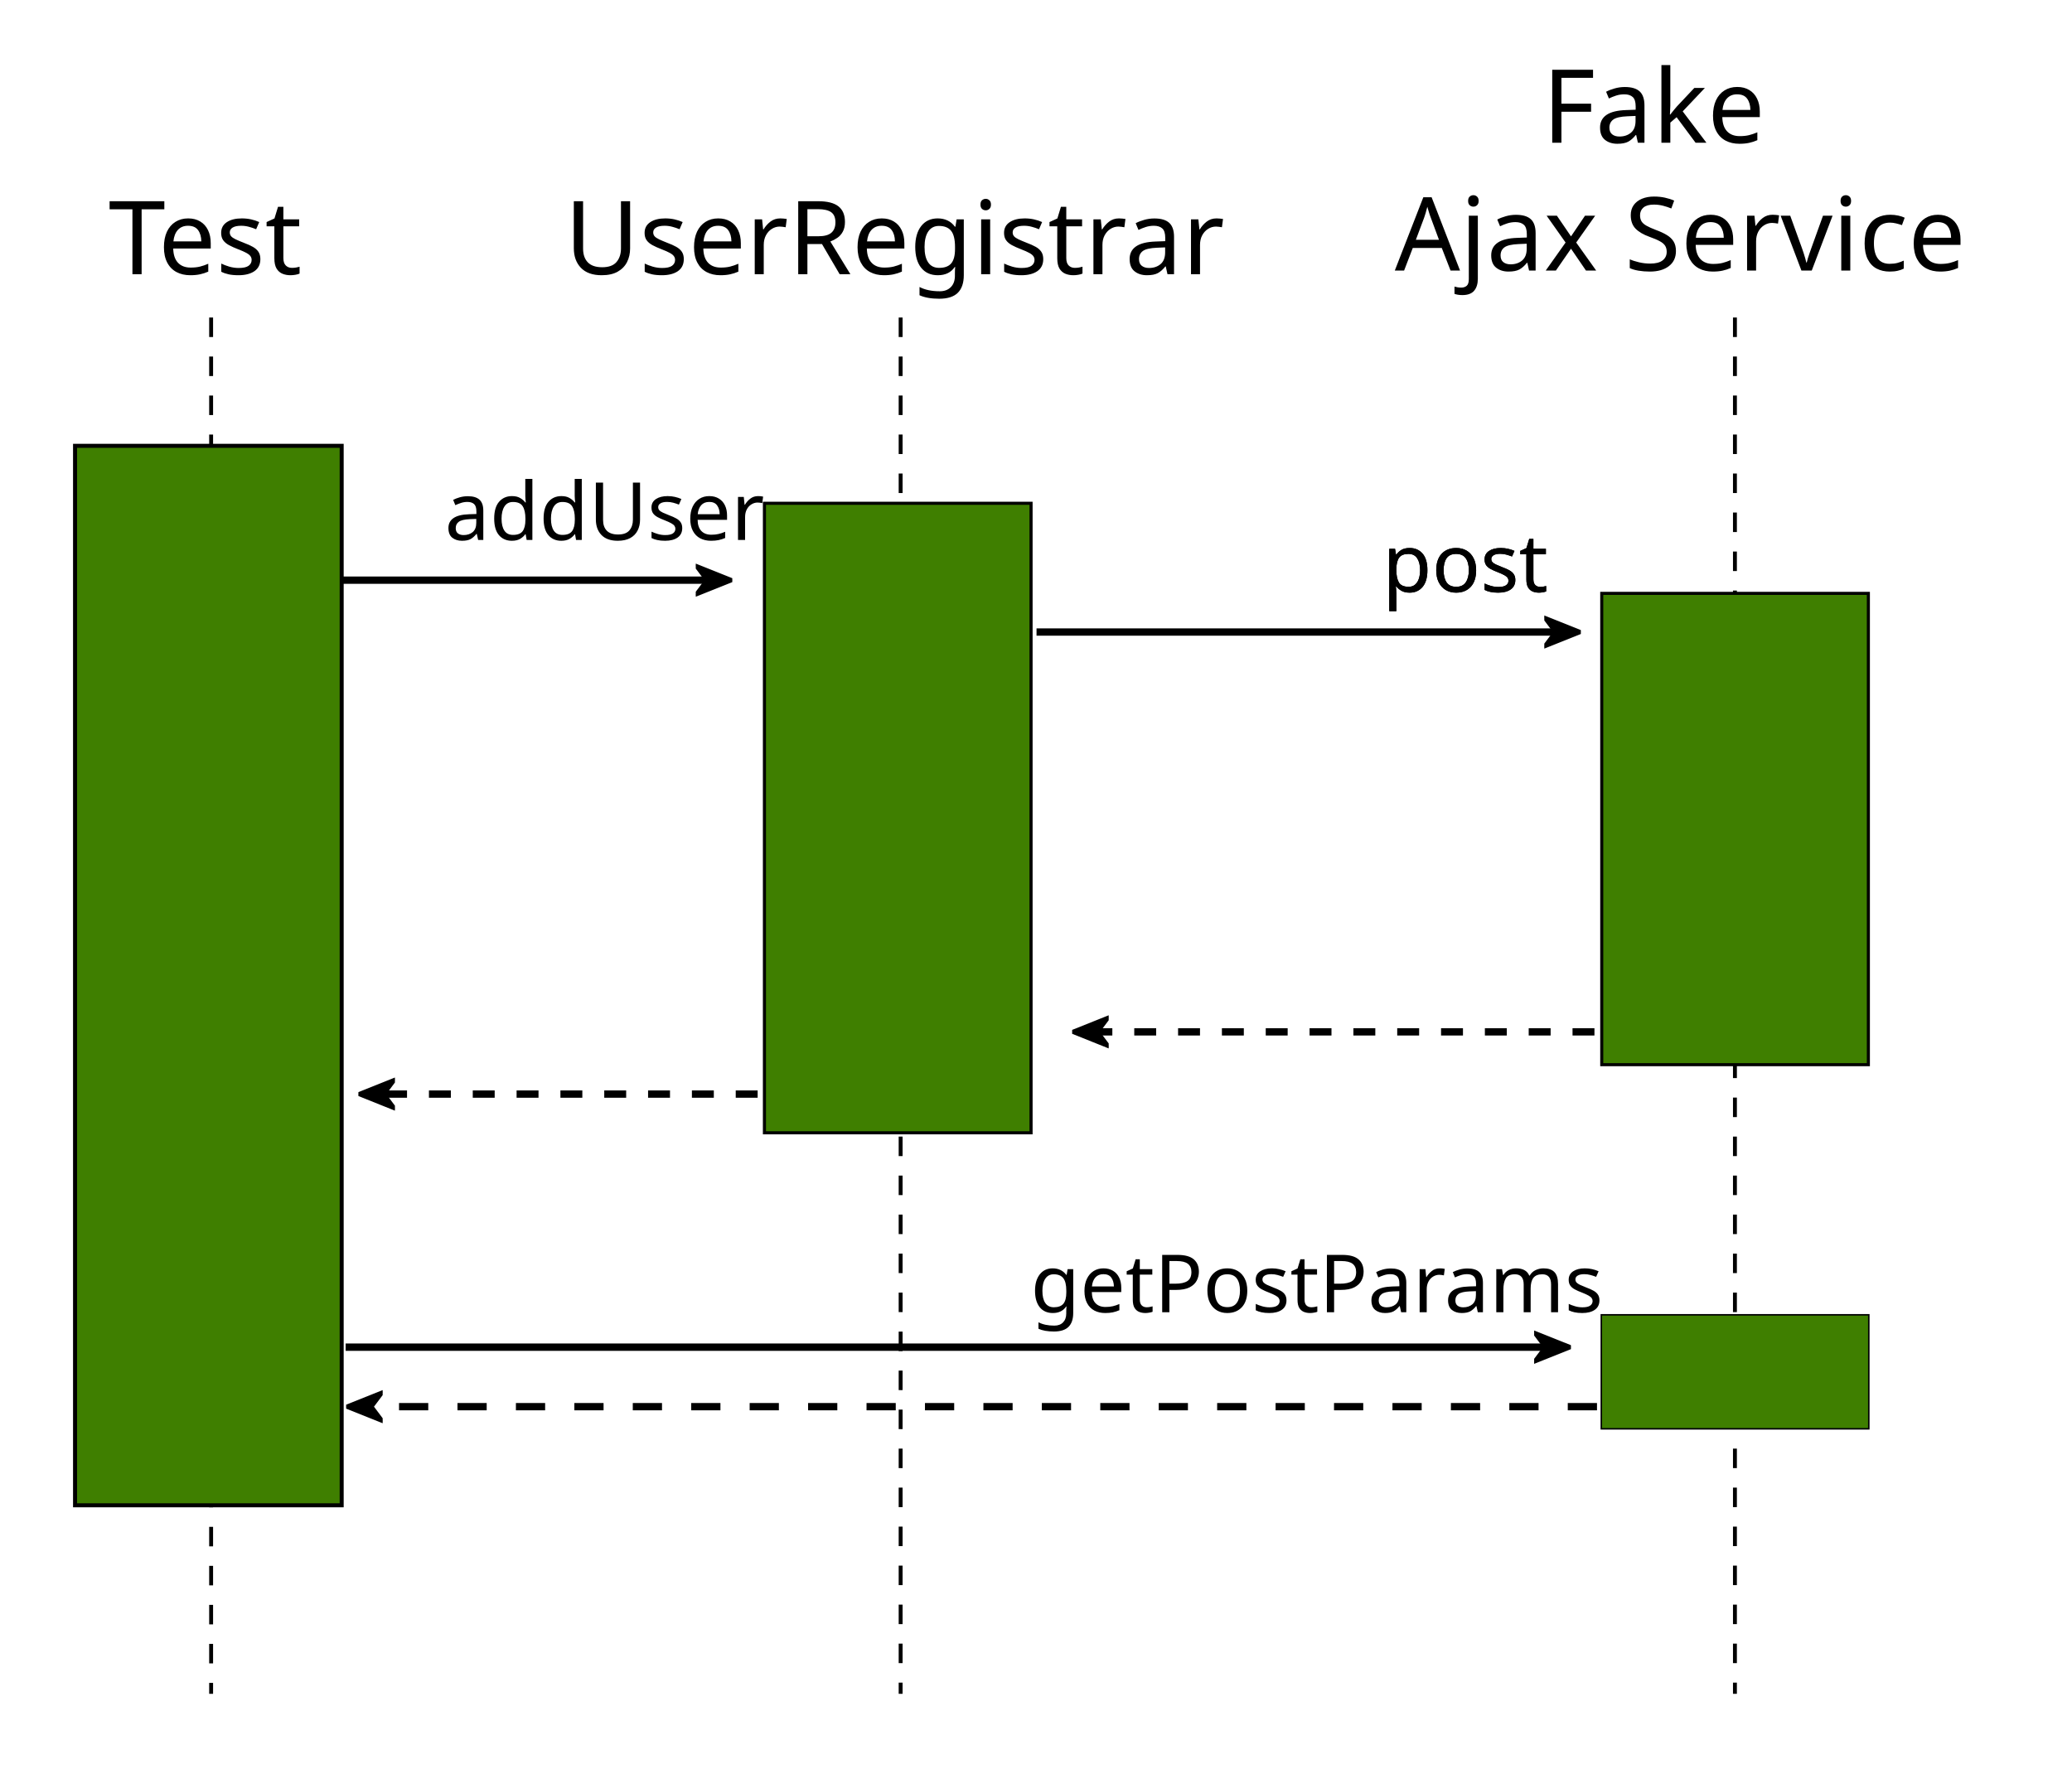
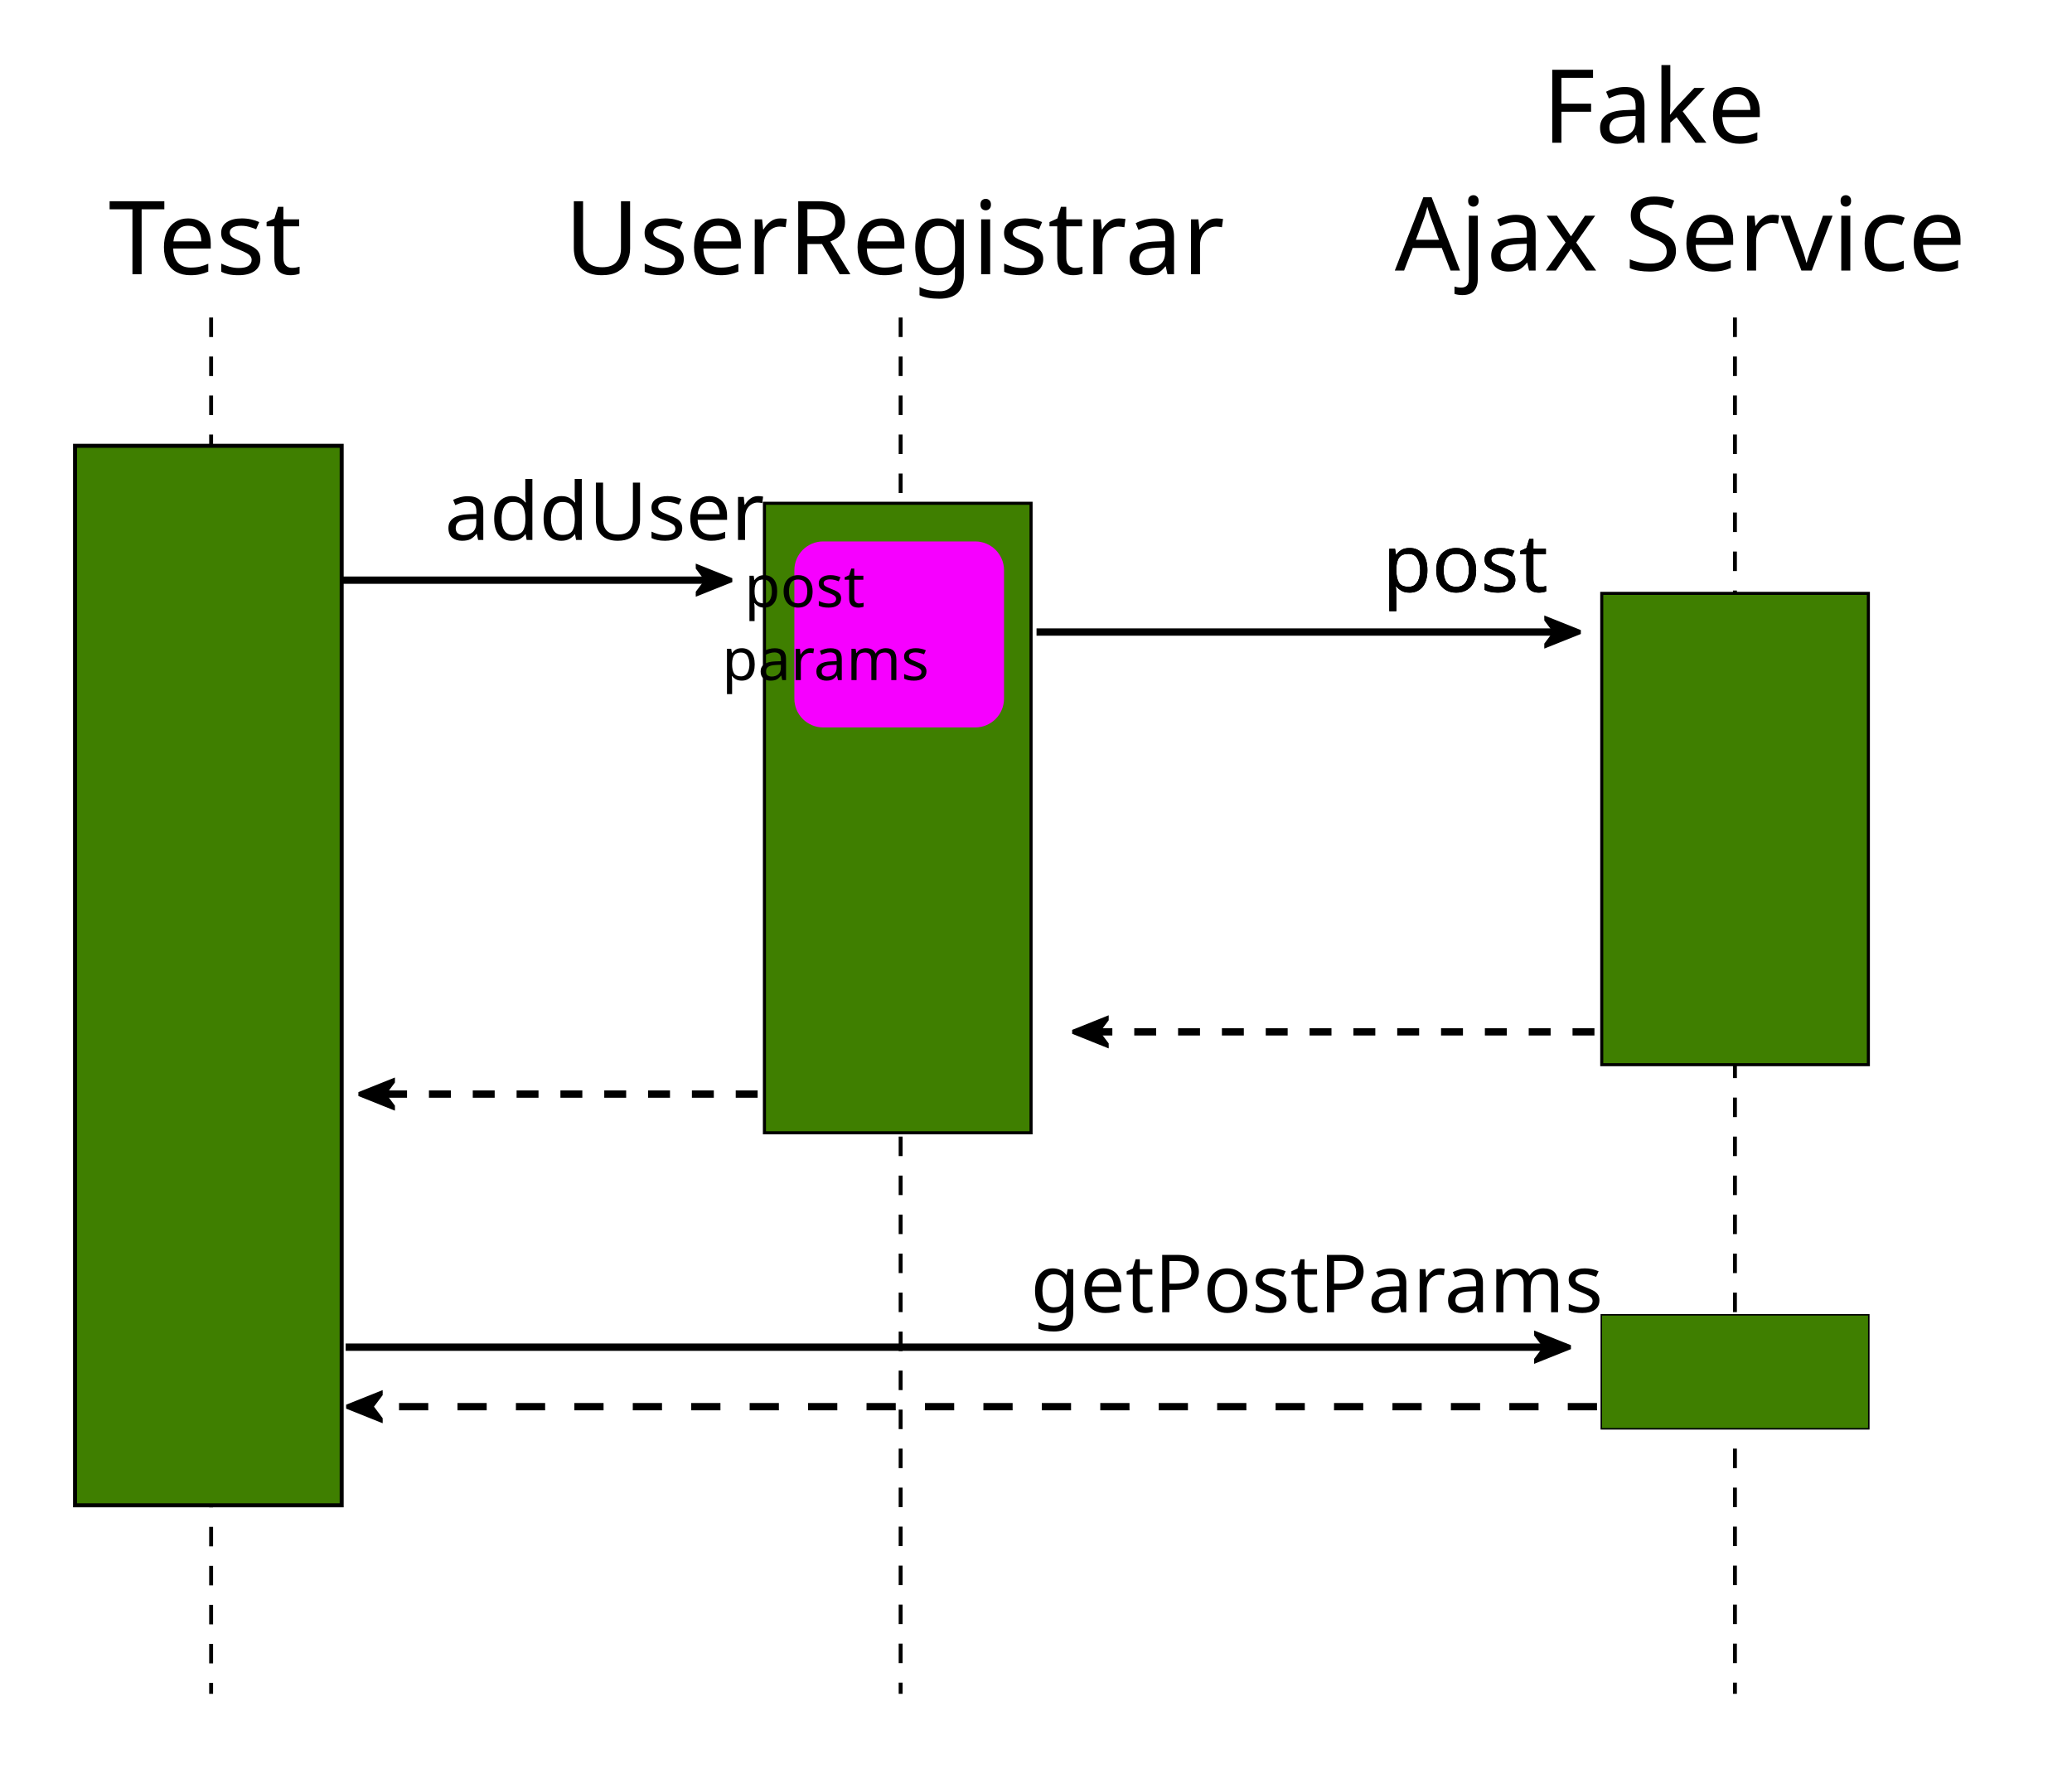
<svg xmlns="http://www.w3.org/2000/svg" width="567.314" height="484.427" id="svg3048" version="1.1">
  <defs id="defs3050">
    <marker orient="auto" refY="0" refX="0" id="Arrow1Lend" style="overflow:visible">
      <path id="path4109" d="M 0,0 5,-5 -12.5,0 5,5 0,0 z" style="fill-rule:evenodd;stroke:#000000;stroke-width:1pt;marker-start:none" transform="matrix(-0.8,0,0,-0.8,-10,0)" />
    </marker>
    <marker refY="50" refX="50" markerHeight="5" markerWidth="5" viewBox="0 0 100 100" se_type="rightarrow" orient="auto" markerUnits="strokeWidth" id="se_marker_end_svg_6">
      <path d="M 100,50 0,90 30,50 0,10 z" id="path3053" style="fill:#000000;stroke:#000000;stroke-width:10" />
    </marker>
    <marker refY="50" refX="50" markerHeight="5" markerWidth="5" viewBox="0 0 100 100" se_type="rightarrow" orient="auto" markerUnits="strokeWidth" id="se_marker_end_svg_3">
      <path d="M 100,50 0,90 30,50 0,10 z" id="path3056" style="fill:#000000;stroke:#000000;stroke-width:10" />
    </marker>
  </defs>
  <g id="g3058" transform="translate(-107.8375,7.229324)">
    <line x1="354.431" y1="79.732" x2="354.431" y2="456.664" id="svg_1" style="fill:none;stroke:#000000;stroke-width:1.068;stroke-dasharray:5.341, 5.341" />
    <line stroke-linejoin="null" stroke-linecap="null" x1="391.64" y1="165.87" x2="535.668" y2="165.87" id="post-arrow" style="fill:none;stroke:#000000;stroke-width:2;stroke-miterlimit:4;stroke-dasharray:none;marker-end:url(#se_marker_end_svg_6)" />
    <rect stroke-linecap="null" x="317.14" y="130.607" width="73" height="172.408" id="svg_2" style="fill:#3f7f00;stroke:#000000;stroke-width:0.848;stroke-linejoin:miter;stroke-miterlimit:4;stroke-dasharray:none" />
    <line id="post-return-arrow" stroke-linejoin="null" stroke-linecap="null" x1="544.397" y1="275.37" x2="406.397" y2="275.37" style="fill:none;stroke:#000000;stroke-width:2;stroke-miterlimit:4;stroke-dasharray:6, 6;stroke-dashoffset:0;marker-end:url(#se_marker_end_svg_3)" />
    <text xml:space="preserve" font-size="24" id="svg_7" y="67.87" x="352.779" stroke-linecap="null" stroke-linejoin="null" style="font-size:28px;font-style:normal;font-variant:normal;font-weight:normal;font-stretch:normal;text-align:center;line-height:125%;writing-mode:lr-tb;text-anchor:middle;fill:#000000;stroke:#000000;stroke-width:0;stroke-dasharray:none;font-family:Gill Sans;-inkscape-font-specification:Gill Sans">UserRegistrar</text>
    <text xml:space="preserve" style="font-size:22px;font-style:normal;font-variant:normal;font-weight:normal;font-stretch:normal;text-align:start;line-height:125%;letter-spacing:0px;word-spacing:0px;writing-mode:lr-tb;text-anchor:start;fill:#000000;fill-opacity:1;stroke:none;font-family:Gill Sans;-inkscape-font-specification:Gill Sans" x="486.346" y="154.865" id="post-text">
      <tspan x="486.346" y="154.865" id="tspan3107">post</tspan>
    </text>
    <text xml:space="preserve" style="font-size:40px;font-style:normal;font-variant:normal;font-weight:normal;font-stretch:normal;text-align:start;line-height:125%;letter-spacing:0px;word-spacing:0px;writing-mode:lr-tb;text-anchor:start;fill:#000000;fill-opacity:1;stroke:none;font-family:Gill Sans;-inkscape-font-specification:Gill Sans" x="195.897" y="186.549" id="text3103">
      <tspan id="tspan3105" x="195.897" y="186.549" />
    </text>
    <text style="font-size:28px;font-style:normal;font-variant:normal;font-weight:normal;font-stretch:normal;text-align:center;line-height:125%;writing-mode:lr-tb;text-anchor:middle;fill:#000000;stroke:#000000;stroke-width:0;stroke-dasharray:none;font-family:Gill Sans;-inkscape-font-specification:Gill Sans" stroke-linejoin="null" stroke-linecap="null" x="586.095" y="31.87" id="text3133" font-size="24" xml:space="preserve">
      <tspan id="tspan4593" x="586.095" y="31.87">Fake</tspan>
      <tspan id="tspan4595" x="586.095" y="66.87">Ajax Service</tspan>
    </text>
    <text xml:space="preserve" style="font-size:40px;font-style:normal;font-variant:normal;font-weight:normal;font-stretch:normal;text-align:start;line-height:125%;letter-spacing:0px;word-spacing:0px;writing-mode:lr-tb;text-anchor:start;fill:#000000;fill-opacity:1;stroke:none;font-family:Gill Sans;-inkscape-font-specification:Gill Sans" x="475.032" y="94.664" id="text3135">
      <tspan id="tspan3137" x="475.032" y="94.664" />
    </text>
    <line id="line4551" y2="456.664" x2="582.863" y1="79.732" x1="582.863" style="fill:none;stroke:#000000;stroke-width:1.068;stroke-dasharray:5.341, 5.341" />
    <rect stroke-linejoin="null" stroke-linecap="null" x="546.397" y="-284.36" width="73" height="129.081" id="svg_5" style="fill:#3f7f00;stroke:#000000;stroke-width:0.838" transform="scale(1,-1)" />
    <line style="fill:none;stroke:#000000;stroke-width:1.068;stroke-dasharray:5.342, 5.342" id="line4585" y2="456.664" x2="165.644" y1="79.732" x1="165.644" />
    <rect style="fill:#3f7f00;stroke:#000000;stroke-width:1.1;stroke-linejoin:miter;stroke-miterlimit:4;stroke-dasharray:none" id="rect4587" height="290.164" width="73" y="114.87" x="128.387" stroke-linecap="null" />
    <text style="font-size:28px;font-style:normal;font-variant:normal;font-weight:normal;font-stretch:normal;text-align:center;line-height:125%;writing-mode:lr-tb;text-anchor:middle;fill:#000000;stroke:#000000;stroke-width:0;stroke-dasharray:none;font-family:Gill Sans;-inkscape-font-specification:Gill Sans" stroke-linejoin="null" stroke-linecap="null" x="164.026" y="67.87" id="text4589" font-size="24" xml:space="preserve">Test</text>
    <rect transform="scale(1,-1)" style="fill:#3f7f00;stroke:#000000;stroke-width:0.413" id="rect4597" height="31.223" width="73.233" y="-384.09" x="546.281" stroke-linecap="null" stroke-linejoin="null" />
    <text id="text4599" y="154.865" x="486.346" style="font-size:22px;font-style:normal;font-variant:normal;font-weight:normal;font-stretch:normal;text-align:start;line-height:125%;letter-spacing:0px;word-spacing:0px;writing-mode:lr-tb;text-anchor:start;fill:#000000;fill-opacity:1;stroke:none;font-family:Gill Sans;-inkscape-font-specification:Gill Sans" xml:space="preserve">
      <tspan id="tspan4601" y="154.865" x="486.346">post</tspan>
    </text>
    <line style="fill:none;stroke:#000000;stroke-width:2;stroke-miterlimit:4;stroke-dasharray:none;marker-end:url(#se_marker_end_svg_6)" id="add-user-arrow" y2="151.663" x2="303.339" y1="151.663" x1="200.942" stroke-linecap="null" stroke-linejoin="null" />
    <text xml:space="preserve" style="font-size:22px;font-style:normal;font-variant:normal;font-weight:normal;font-stretch:normal;text-align:start;line-height:125%;letter-spacing:0px;word-spacing:0px;writing-mode:lr-tb;text-anchor:start;fill:#000000;fill-opacity:1;stroke:none;font-family:Gill Sans;-inkscape-font-specification:Gill Sans" x="229.602" y="140.658" id="text4605">
      <tspan x="229.602" y="140.658" id="tspan4607">addUser</tspan>
    </text>
    <line stroke-linejoin="null" stroke-linecap="null" x1="202.478" y1="361.727" x2="532.922" y2="361.727" id="line4609" style="fill:none;stroke:#000000;stroke-width:2.014;stroke-miterlimit:4;stroke-dasharray:none;marker-end:url(#se_marker_end_svg_6)" />
    <text id="text4611" y="352.157" x="390.029" style="font-size:22px;font-style:normal;font-variant:normal;font-weight:normal;font-stretch:normal;text-align:start;line-height:125%;letter-spacing:0px;word-spacing:0px;writing-mode:lr-tb;text-anchor:start;fill:#000000;fill-opacity:1;stroke:none;font-family:Gill Sans;-inkscape-font-specification:Gill Sans" xml:space="preserve">
      <tspan y="352.157" x="390.029" id="tspan7608">getPostParams</tspan>
    </text>
    <line style="fill:none;stroke:#000000;stroke-width:2;stroke-miterlimit:4;stroke-dasharray:6, 6;stroke-dashoffset:0;marker-end:url(#se_marker_end_svg_3)" y2="292.415" x2="210.967" y1="292.415" x1="315.281" stroke-linecap="null" stroke-linejoin="null" id="line4628" />
    <line style="fill:#501616;stroke:#000000;stroke-width:2;stroke-miterlimit:4;stroke-dasharray:8, 8;stroke-dashoffset:0;marker-end:url(#se_marker_end_svg_6)" id="line7612" y2="378.023" x2="207.612" y1="378.023" x1="545.094" stroke-linecap="null" stroke-linejoin="null" />
+     <g id="post-params" transform="translate(194.4395,0.9408034)">
+       <rect y="140.111" x="130.895" height="50.948" width="57.406" id="rect3099" style="fill:#f600ff;fill-opacity:1;stroke:#000000;stroke-width:0;stroke-linecap:butt;stroke-linejoin:miter;stroke-miterlimit:4;stroke-opacity:1;stroke-dasharray:none;stroke-dashoffset:0" ry="7.893" rx="7.893" />
+       <text id="text3904" y="158.089" x="159.457" style="font-size:22px;font-style:normal;font-variant:normal;font-weight:normal;font-stretch:normal;text-align:center;line-height:125%;letter-spacing:0px;word-spacing:0px;writing-mode:lr-tb;text-anchor:middle;fill:#000000;fill-opacity:1;stroke:none;font-family:Gill Sans;-inkscape-font-specification:Gill Sans" xml:space="preserve">
+         <tspan style="font-size:16px;text-align:center;text-anchor:middle" id="tspan3906" y="158.089" x="159.457">post</tspan>
+         <tspan id="tspan3908" style="font-size:16px;text-align:center;text-anchor:middle" y="178.089" x="159.457">params</tspan>
+       </text>
+     </g>
+     <path style="fill:none;stroke:none" d="m 353.897,161.816 c 72.137,10.376 198.479,0.899 219.094,4.941 14.052,2.756 10.114,18.222 10.25,40.725" id="post-params-path-1" />
+     <path id="post-params-path-2" d="m 584.897,207.779 c 1.137,59.376 8.241,158.337 -16.906,163.941 -48.69,10.852 -257.476,3.251 -366.154,9.585 -31.083,1.812 -35.372,-2.072 -32.595,-18.861" style="fill:none;stroke:none" />
  </g>
</svg>
